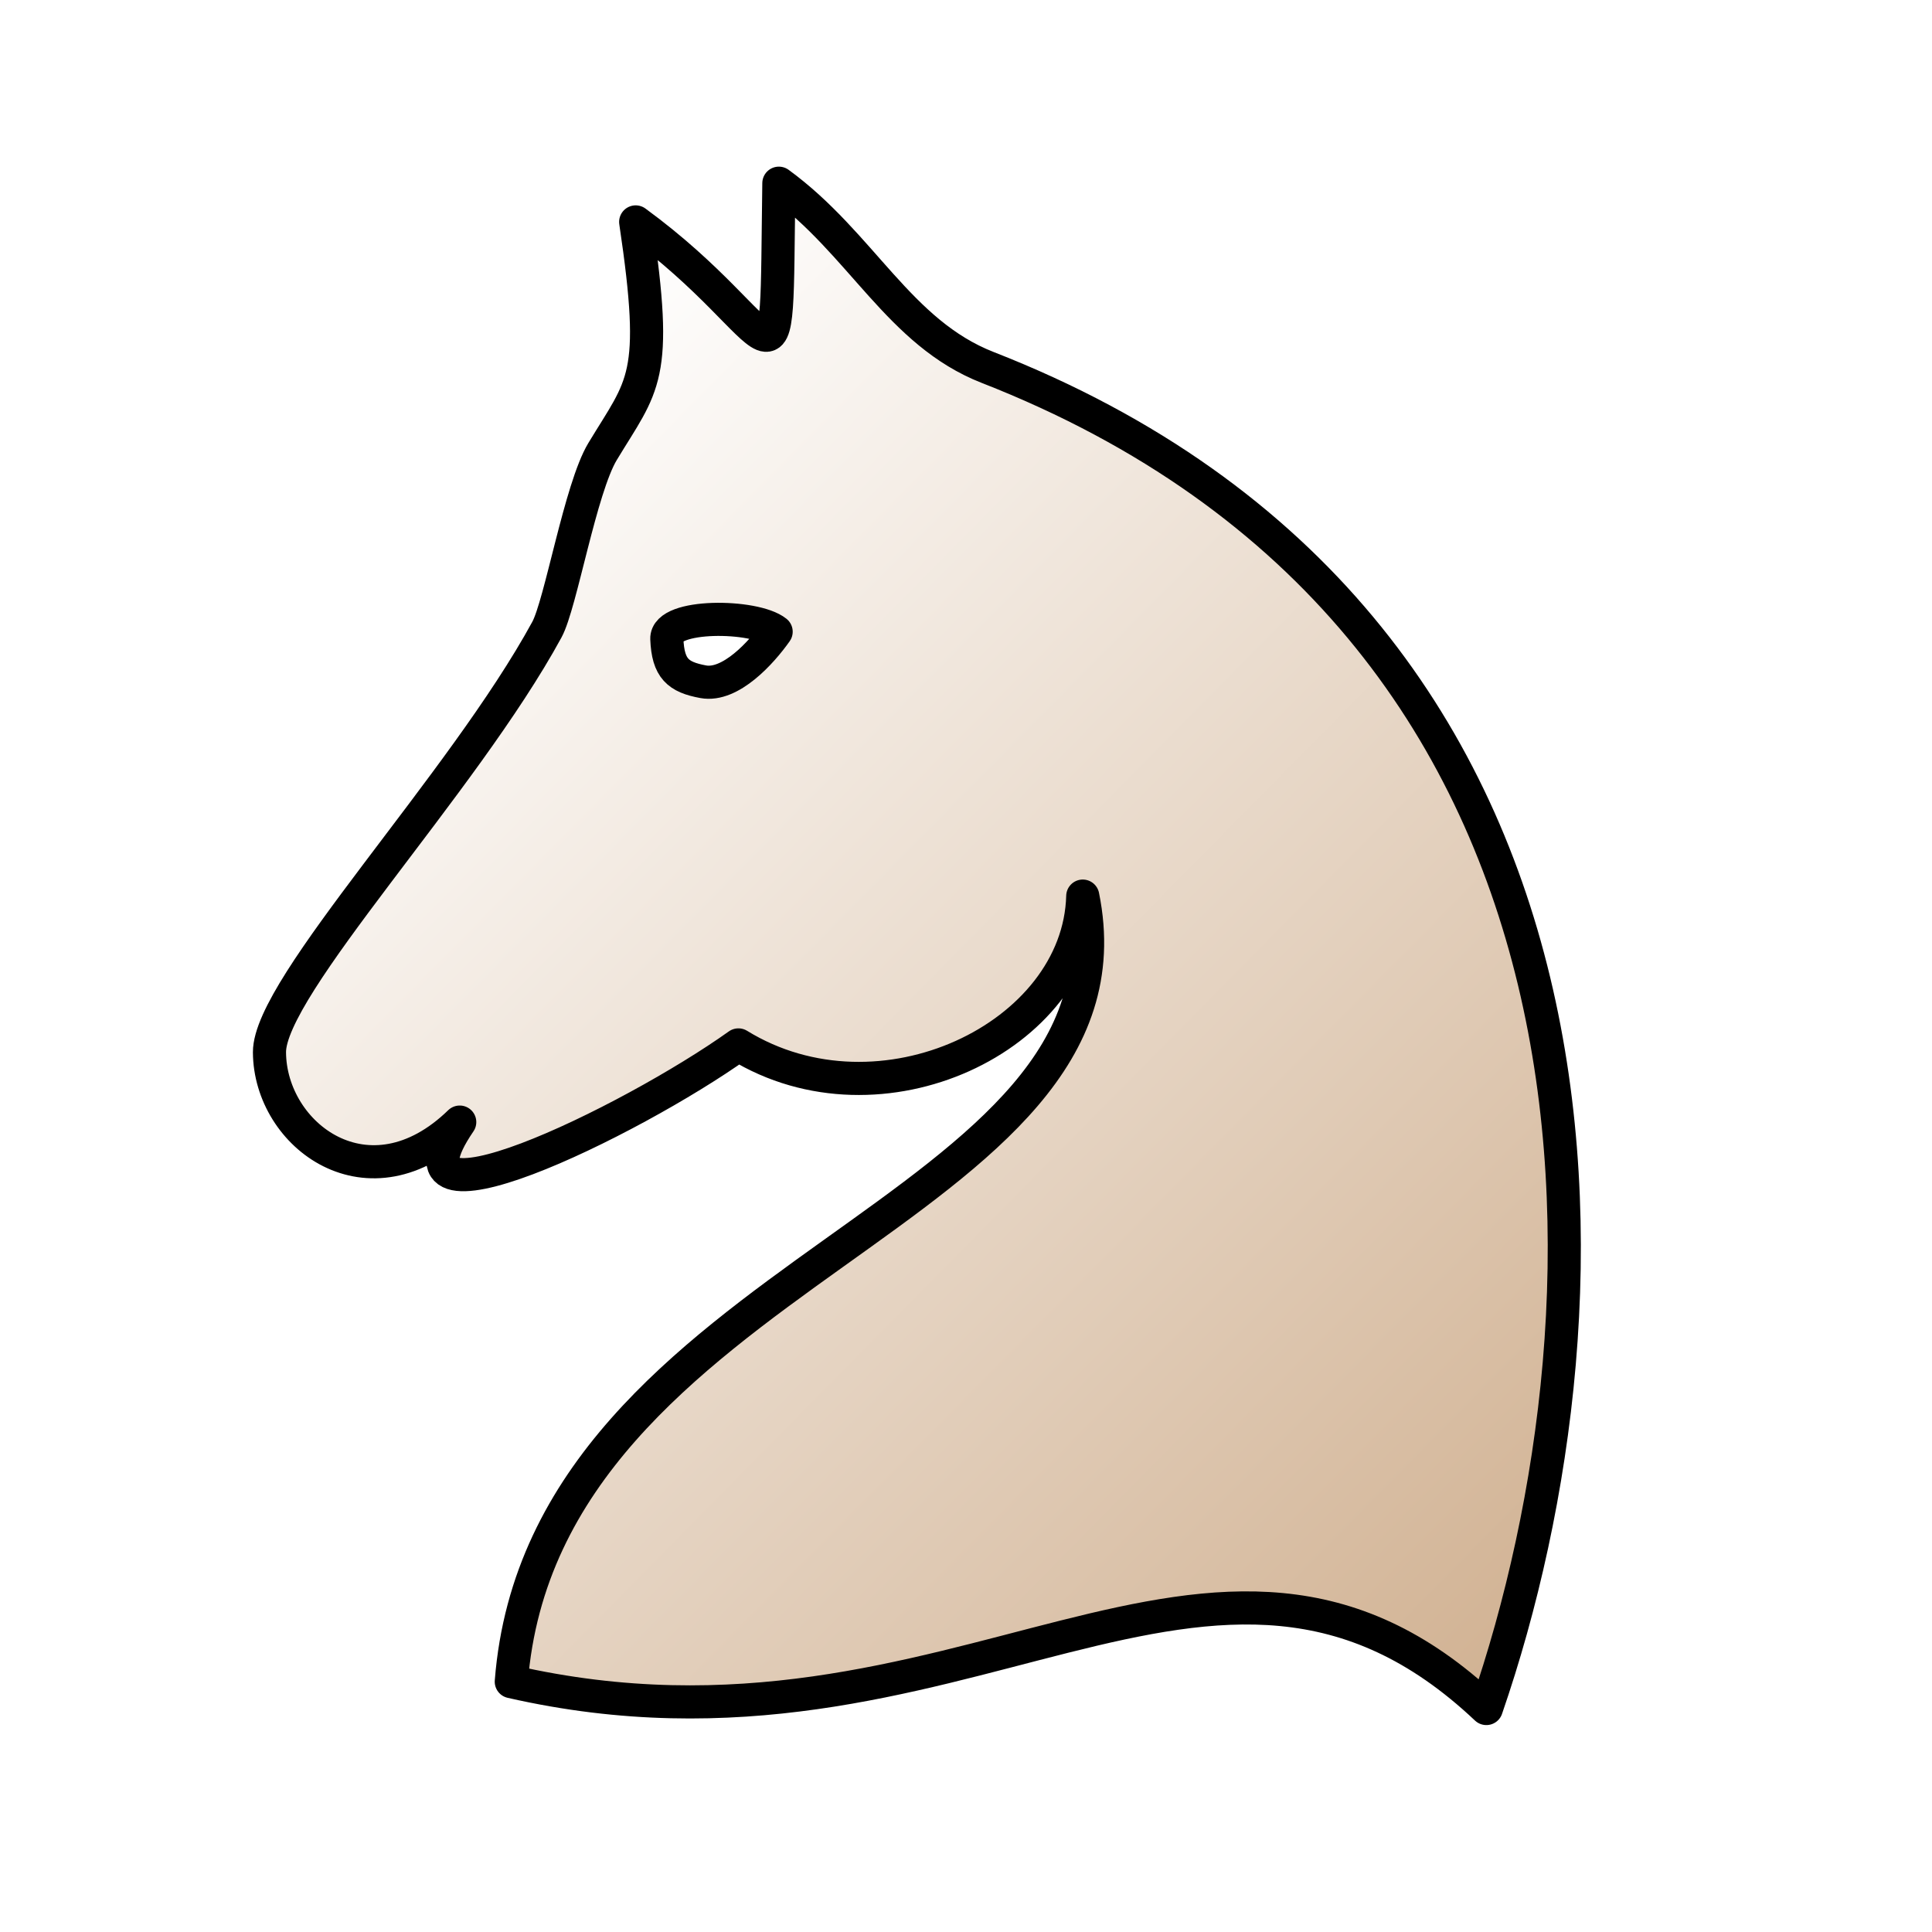
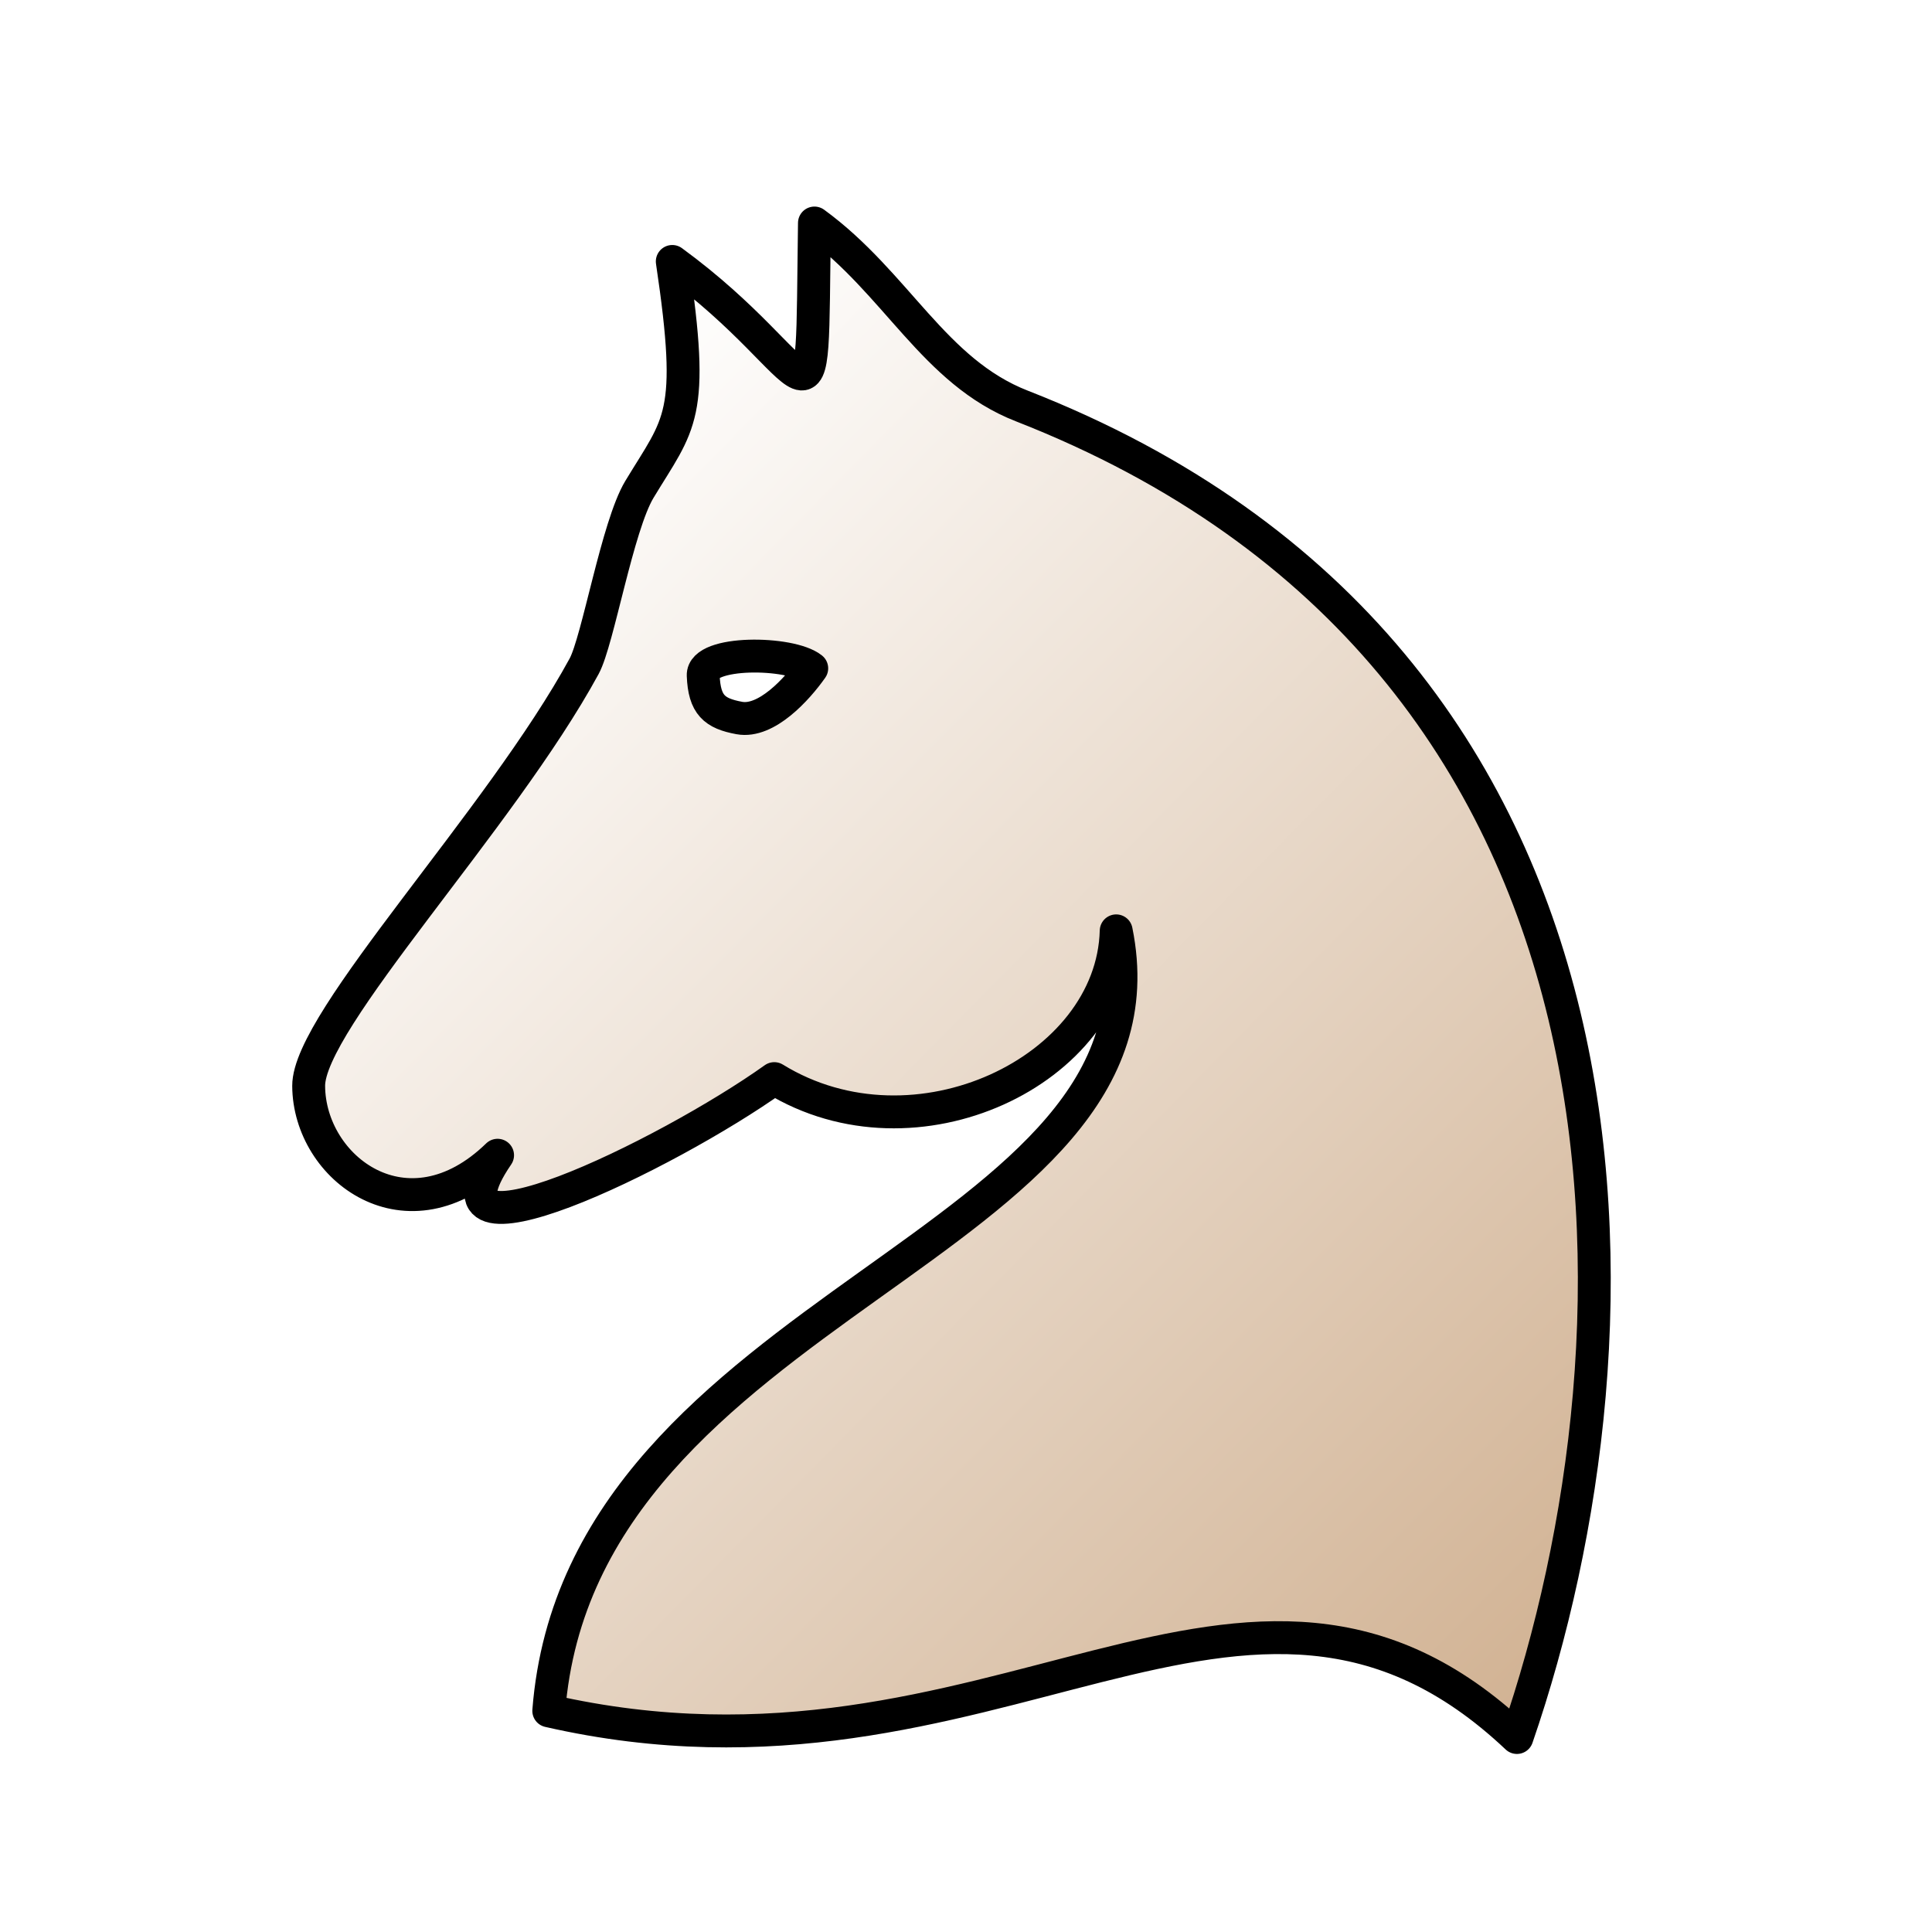
- <svg xmlns="http://www.w3.org/2000/svg" xmlns:xlink="http://www.w3.org/1999/xlink" width="700pt" height="700pt" id="svg36220" version="1.0">
+ <svg xmlns="http://www.w3.org/2000/svg" xmlns:xlink="http://www.w3.org/1999/xlink" width="700pt" height="700pt" id="svg36220" version="1.0" viewBox="-20 -20 940 940">
  <defs id="defs36222">
    <linearGradient id="linearGradient2507">
      <stop style="stop-color:#ffffff;stop-opacity:1;" offset="0" id="stop2509" />
      <stop style="stop-color:#d0b090;stop-opacity:1;" offset="1" id="stop2511" />
    </linearGradient>
    <linearGradient xlink:href="#linearGradient2507" id="linearGradient2513" x1="163.677" y1="244.156" x2="741.164" y2="814.156" gradientUnits="userSpaceOnUse" gradientTransform="translate(2,12)" />
  </defs>
  <g id="layer1">
    <path style="fill:url(#linearGradient2513);fill-opacity:1;fill-rule:evenodd;stroke:#000000;stroke-width:16;stroke-linecap:round;stroke-linejoin:round;stroke-miterlimit:4;stroke-dasharray:none;stroke-opacity:1" d="M 376.261,88.503 C 374.574,204.861 380.518,160.919 307.091,107.204 C 318.423,183.107 310.731,185.608 291.115,218.088 C 280.38,235.863 270.919,291.833 264.202,304.17 C 223.498,378.926 130.018,476.519 130.179,508.335 C 130.383,548.609 178.281,584.659 222.096,542.071 C 181.105,602.077 304.863,541.799 356.727,504.787 C 425.378,547.049 521.29,500.802 523.073,432.898 C 554.313,586.494 262.583,613.171 247,812.398 C 464.423,862.031 585.525,700.324 718.049,825.371 C 785.794,628.944 792.046,300.606 477.105,177.503 C 434.3,160.771 416.318,117.733 376.261,88.503 z M 374.947,305.177 C 367.829,315.276 352.861,331.76 339.727,329.346 C 327.584,327.115 322.698,322.999 322.138,308.618 C 321.666,296.511 364.569,296.901 374.947,305.177 z " id="path4618" />
  </g>
</svg>
